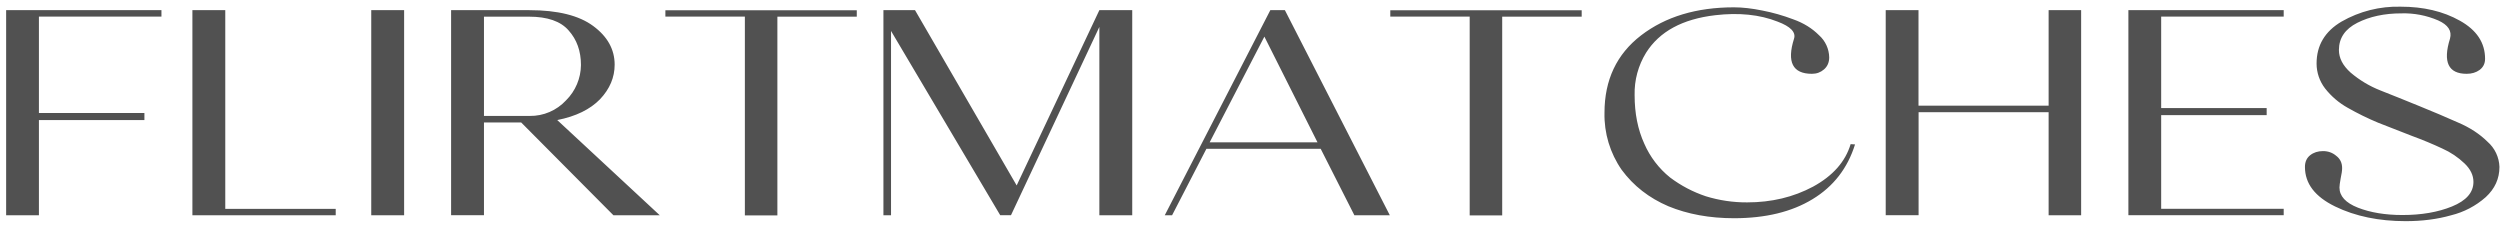
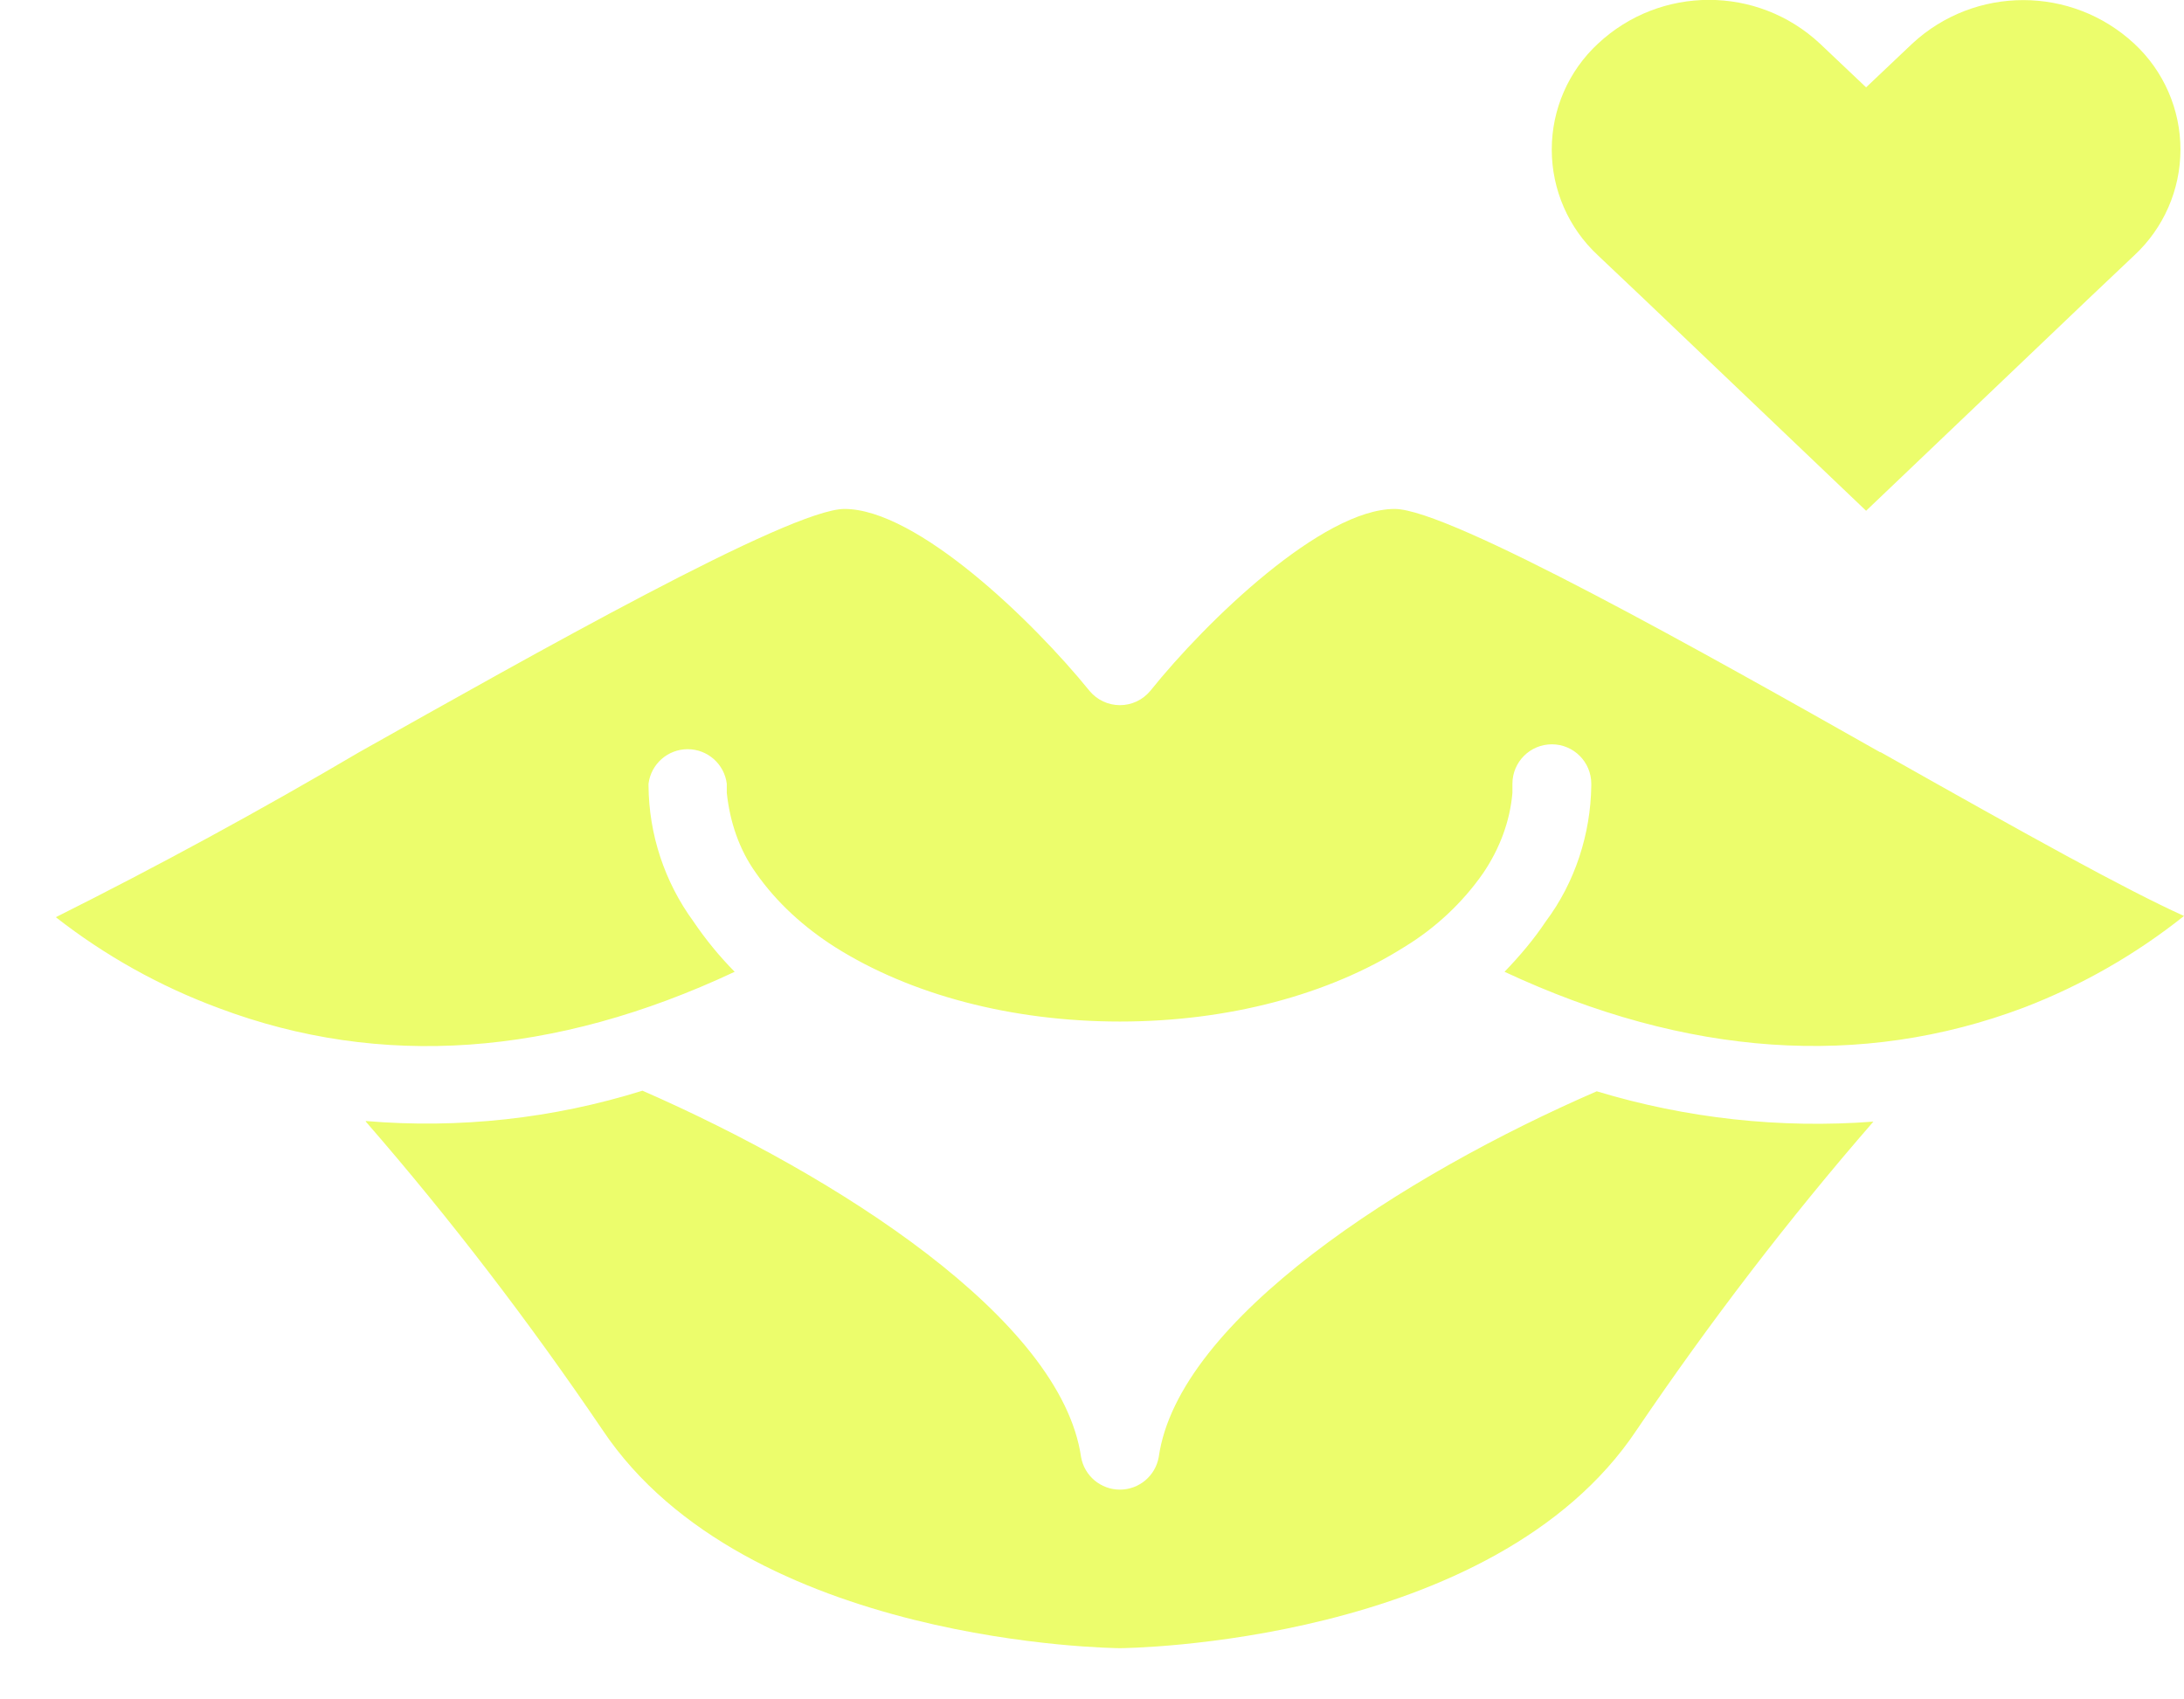
- <svg xmlns="http://www.w3.org/2000/svg" fill="none" viewBox="0 0 273 25">
-   <path fill="#515151" d="M.67 23.51V1.11h16.96v.7H4.25v10.53h11.52v.77H4.25v10.4H.67ZM36.66 22.8v.71H21.01V1.11h3.59v21.7h12.06ZM40.54 23.51V1.11h3.59v22.4h-3.59ZM49.26 23.51V1.11h8.55c3.09 0 5.42.58 6.97 1.73 1.56 1.15 2.34 2.56 2.34 4.22 0 1.39-.53 2.65-1.6 3.78-1.07 1.1-2.63 1.87-4.67 2.27l11.2 10.4h-5.06L56.91 13.37h-4.06V23.5h-3.59Zm3.59-10.85h4.99a5.3 5.3 0 0 0 3.97-1.7 5.5 5.5 0 0 0 1.63-3.86c0-1.52-.45-2.78-1.35-3.78-.87-1-2.31-1.5-4.32-1.5h-4.92v10.84ZM72.66 1.82v-.7h20.9v.7h-8.67v21.7h-3.55V1.81h-8.68ZM109.23 23.51 97.3 3.38v20.13h-.83V1.11h3.45l11.1 19.14 9.03-19.14h3.59v22.4h-3.59V2.94L110.4 23.5h-1.16ZM140.31 1.11l11.46 22.4h-3.87l-3.68-7.26h-12.48l-3.75 7.26h-.8l11.53-22.4h1.6Zm-8.22 14.43h11.78L138.07 4l-5.98 11.55ZM151.82 1.82v-.7h20.9v.7h-8.68v21.7h-3.55V1.81h-8.67ZM199.75 6.26c0 .56-.2 1-.57 1.32-.37.32-.8.48-1.32.48-2.1 0-2.76-1.28-1.95-3.84.22-.7-.38-1.33-1.8-1.86-1.95-.77-4.23-1-6.8-.7-3.6.42-6.1 1.79-7.56 4.1a8.43 8.43 0 0 0-1.25 4.63c0 1.99.35 3.76 1.06 5.31a9.7 9.7 0 0 0 2.81 3.68c1.2.9 2.5 1.58 3.9 2.05a15 15 0 0 0 4.52.67c2.65 0 5.05-.57 7.2-1.72 2.16-1.18 3.52-2.72 4.1-4.64l.48.03c-.81 2.6-2.36 4.6-4.64 5.98-2.28 1.39-5.14 2.08-8.58 2.08-2.66 0-5.06-.44-7.17-1.31-2.1-.9-3.8-2.22-5.09-3.97a10.5 10.5 0 0 1-1.88-6.24c0-3.58 1.33-6.4 4-8.45C181.87 1.82 185.25.8 189.35.8c.94 0 1.97.12 3.1.35 1.14.22 2.26.54 3.37.96 1.13.4 2.06.98 2.81 1.73a3.32 3.32 0 0 1 1.12 2.43ZM205.92 23.51V1.11h3.58v10.43h14.21V1.11h3.55v22.4h-3.55V12.25h-14.2V23.5h-3.6ZM247.52 11.8v.77H236V22.8h13.38v.7h-16.96V1.11h16.96v.7H236v9.99h11.52ZM252.97 6.94c0-1.99.91-3.51 2.72-4.58a12.33 12.33 0 0 1 6.47-1.63c2.47 0 4.63.5 6.46 1.53 1.84 1.03 2.75 2.41 2.75 4.16 0 .52-.2.92-.6 1.22-.39.28-.86.42-1.41.42-2 0-2.62-1.28-1.82-3.84.23-.84-.2-1.5-1.29-1.99a9.44 9.44 0 0 0-4.03-.77c-1.83 0-3.43.34-4.8 1.03-1.34.68-2.01 1.67-2.01 2.97 0 .88.42 1.7 1.28 2.47a11.5 11.5 0 0 0 3.26 1.95c1.3.51 2.71 1.08 4.23 1.7 1.5.61 2.92 1.21 4.22 1.79 1.3.55 2.38 1.26 3.23 2.1a3.82 3.82 0 0 1 1.31 2.76c0 1.28-.5 2.38-1.5 3.3a8.9 8.9 0 0 1-3.78 1.98c-1.51.43-3.17.64-4.96.64-2.92 0-5.5-.53-7.7-1.6s-3.3-2.5-3.3-4.32c0-.55.19-.98.57-1.28.38-.3.85-.45 1.4-.45.56 0 1.04.17 1.45.52.42.32.64.76.64 1.34 0 .26-.05.63-.16 1.12-.09.49-.13.82-.13 1 0 .93.67 1.67 2.02 2.2 1.36.53 2.98.8 4.86.8 2.07 0 3.87-.31 5.4-.93 1.57-.64 2.35-1.53 2.35-2.69 0-.72-.33-1.4-.97-2.01a8.5 8.5 0 0 0-2.43-1.63c-1-.47-2.1-.93-3.32-1.38l-3.69-1.44a30.19 30.19 0 0 1-3.32-1.63 8.23 8.23 0 0 1-2.47-2.11 4.46 4.46 0 0 1-.93-2.72Z" />
+ <svg xmlns="http://www.w3.org/2000/svg" fill="none" viewBox="0 0 36 28">
+   <path fill="#ECFD6C" d="M6.03 18.49c1.4 1.61 2.7 3.31 3.9 5.08 2.37 3.55 8.47 3.6 8.53 3.6.06 0 6.16-.05 8.52-3.6 1.2-1.77 2.5-3.47 3.9-5.08a12.48 12.48 0 0 1-4.56-.5c-3.18 1.38-6.9 3.76-7.22 6.03a.65.65 0 0 1-1.28 0c-.33-2.28-4.03-4.64-7.23-6.04-1.47.46-3.02.63-4.56.5ZM30.99 12.4c-2.83-1.6-7.1-4.01-8-4.01-1.19 0-3.1 1.84-4.03 3a.65.65 0 0 1-1 0c-.94-1.16-2.85-3-4.04-3-.9 0-5.17 2.42-8 4.01a83.42 83.42 0 0 1-5 2.72 9.98 9.98 0 0 0 2.69 1.5c2.66 1 5.52.8 8.5-.6a5.85 5.85 0 0 1-.68-.83 3.84 3.84 0 0 1-.74-2.24v-.03a.65.65 0 0 1 1.29 0v.15c.05.47.2.93.48 1.32.35.5.8.9 1.3 1.22 1.25.79 2.92 1.23 4.7 1.23 1.78 0 3.44-.44 4.69-1.23.51-.31.96-.73 1.3-1.22.27-.4.44-.85.48-1.32v-.15a.65.65 0 0 1 1.3 0v.03c-.01.8-.27 1.6-.75 2.24-.2.3-.43.57-.68.83 3 1.4 5.88 1.6 8.56.59A9.97 9.97 0 0 0 36 15.1c-.97-.44-2.52-1.3-5-2.7ZM30 .72a2.68 2.68 0 0 0-3.66 0 2.38 2.38 0 0 0 0 3.49l.76.72 3.66 3.49 3.66-3.49.76-.72a2.38 2.38 0 0 0 0-3.49 2.69 2.69 0 0 0-3.66 0l-.76.72L30 .72Z" />
</svg>
